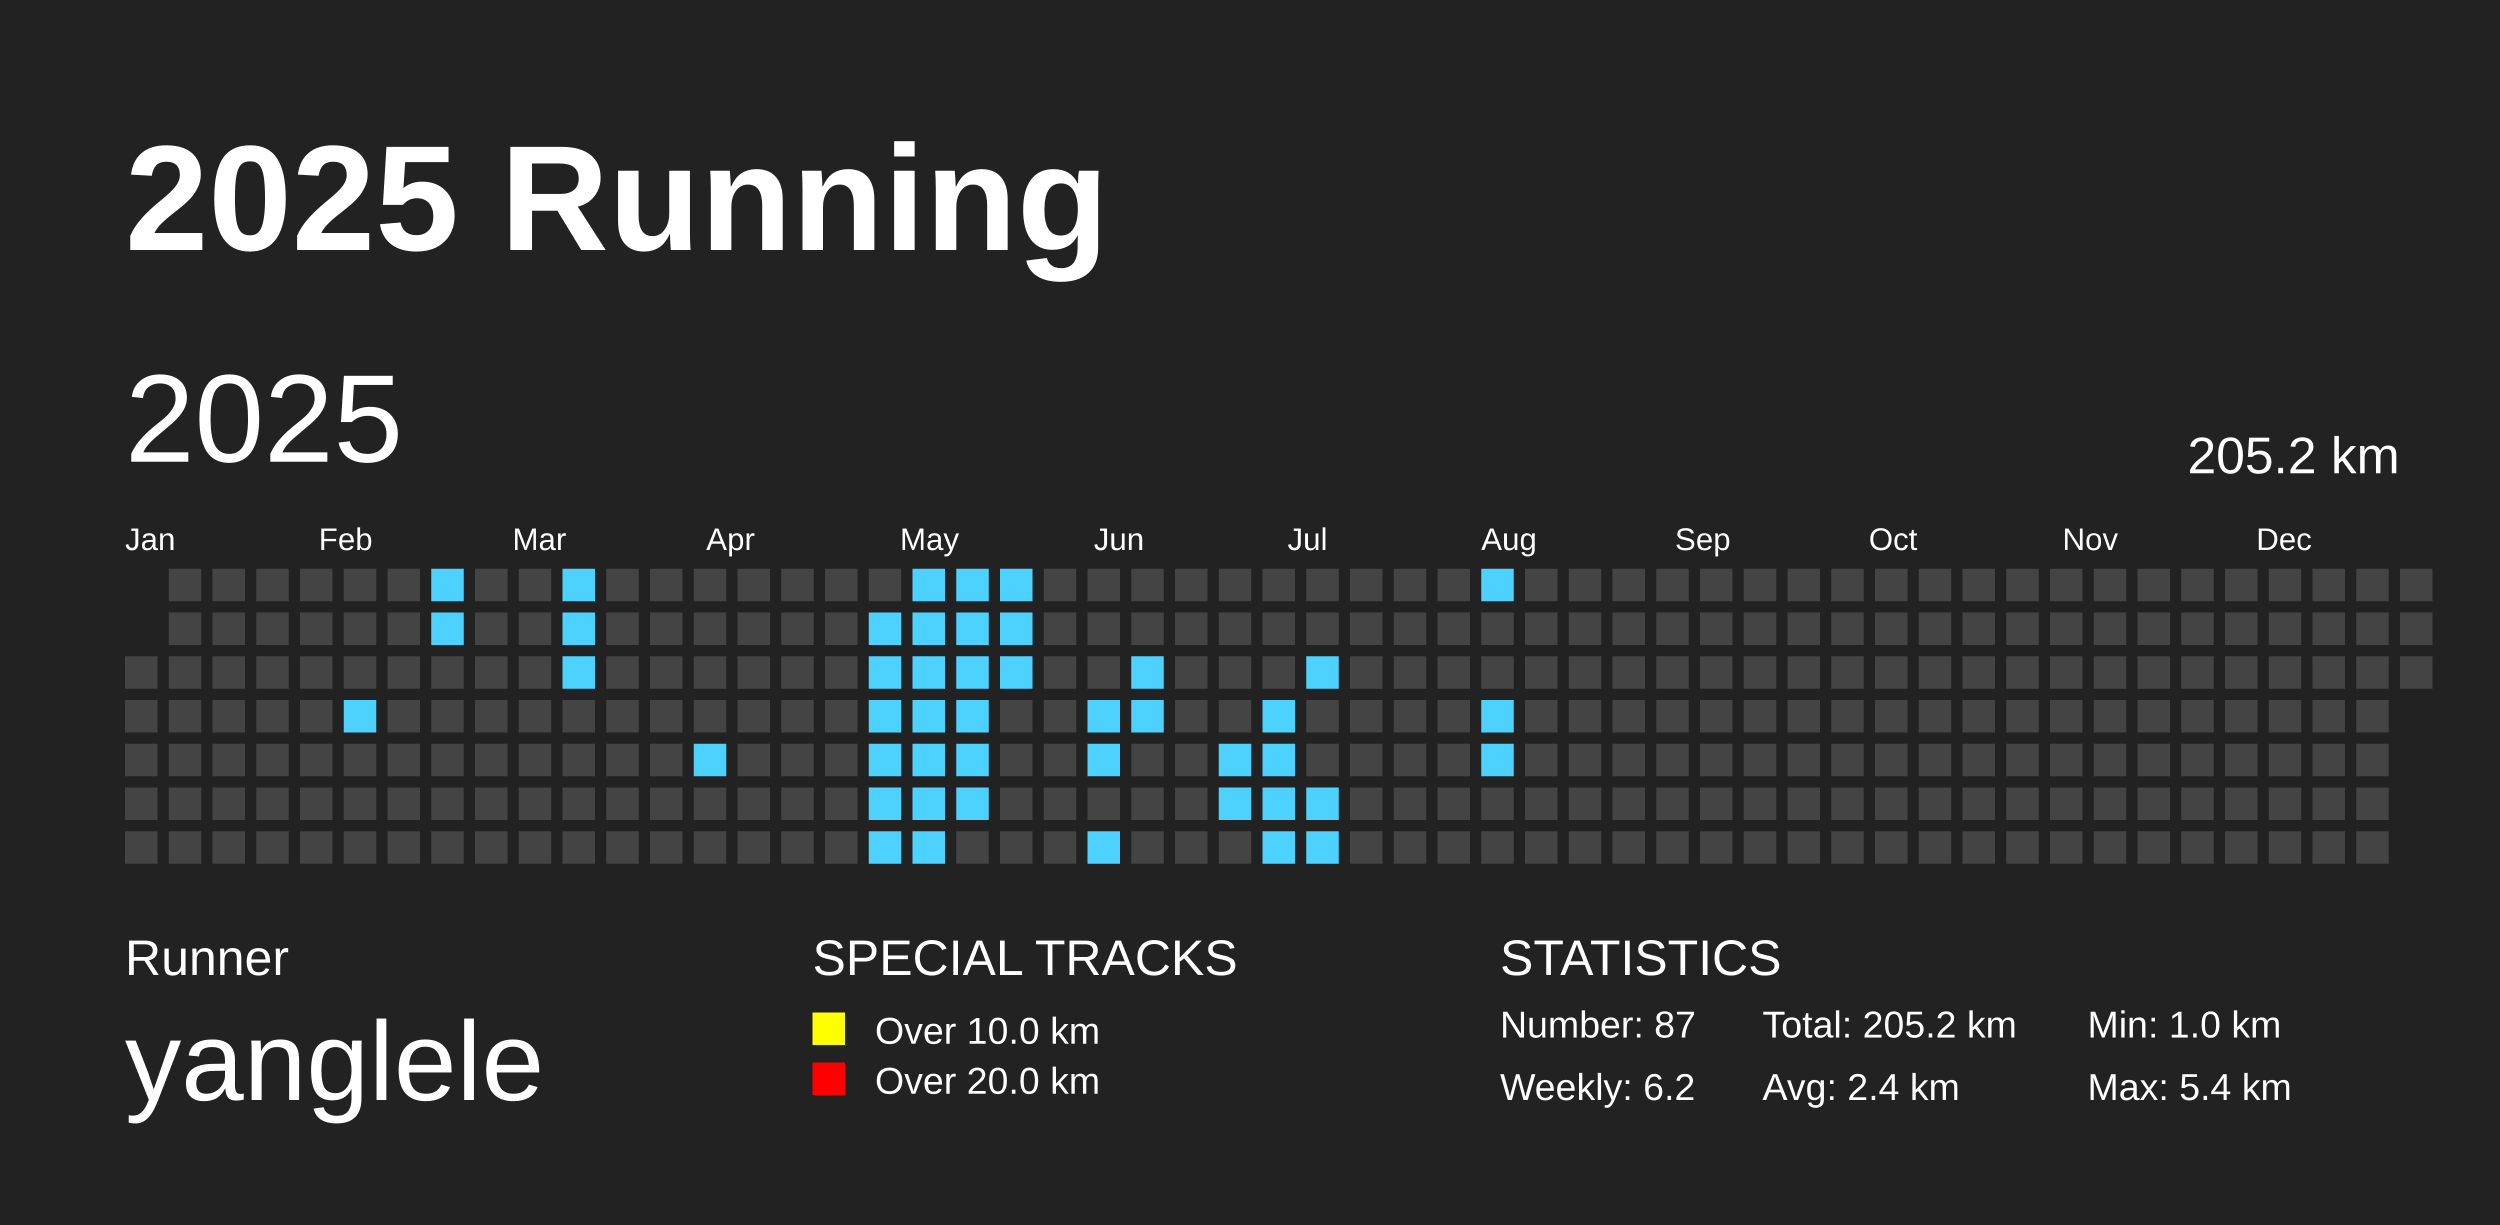
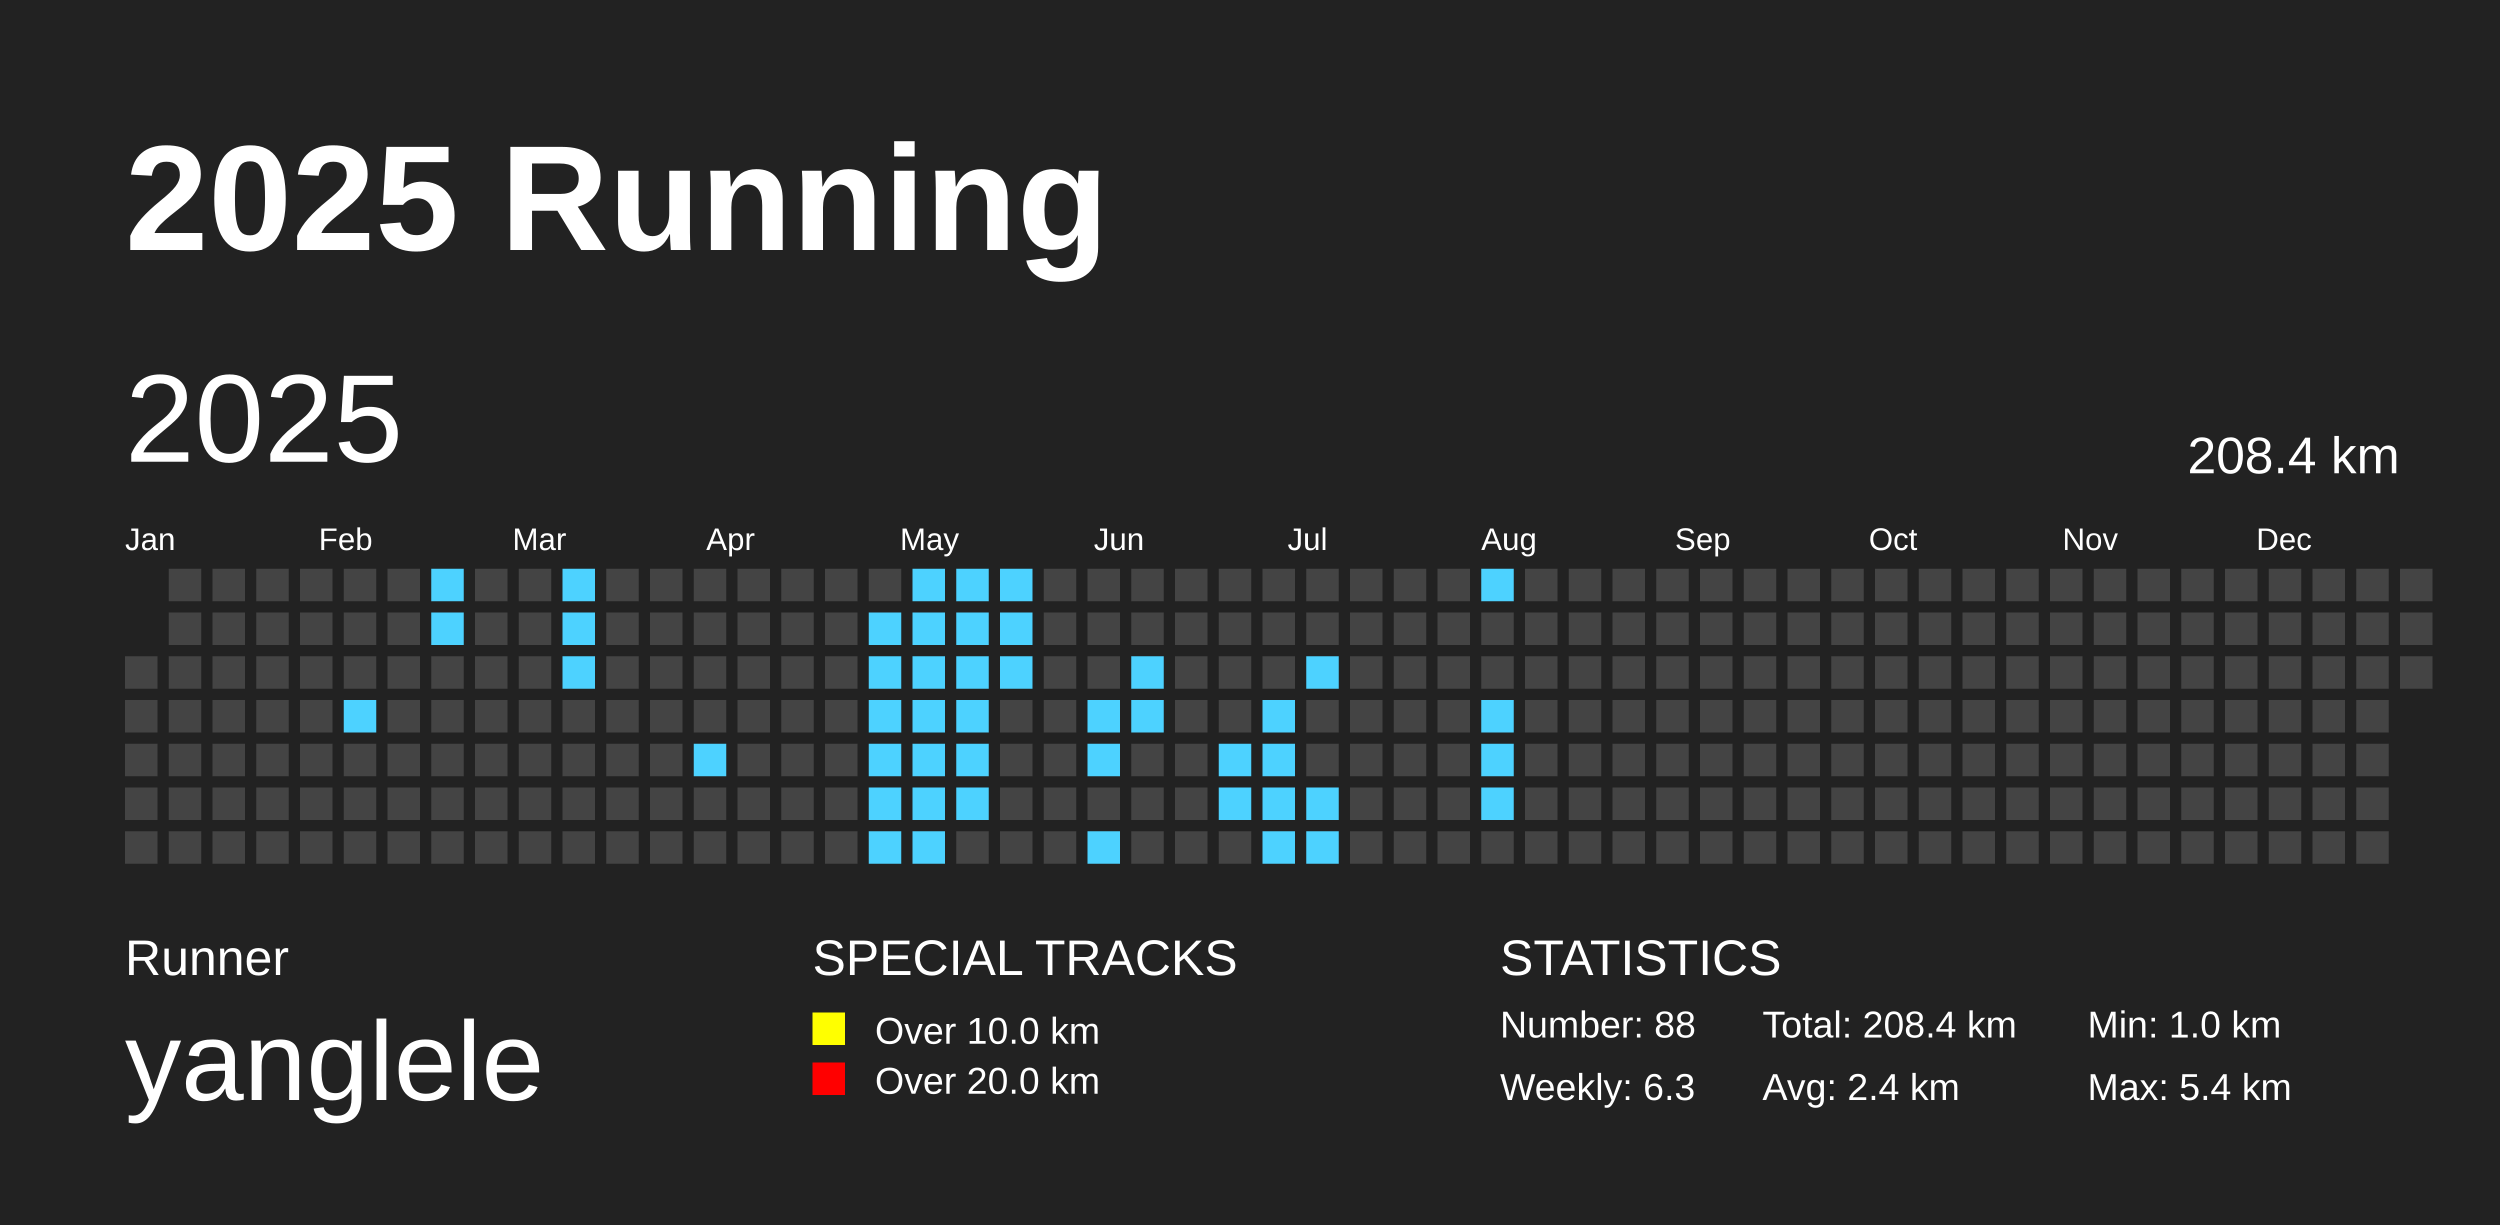
<svg xmlns="http://www.w3.org/2000/svg" baseProfile="full" height="98mm" version="1.1" viewBox="0,0,200,98" width="200mm">
  <defs />
  <rect fill="#222222" height="98" width="200" x="0" y="0" />
  <text fill="#FFFFFF" style="font-size:12px; font-family:Arial; font-weight:bold;" x="10" y="20">2025 Running</text>
  <text fill="#FFFFFF" style="font-size:4px; font-family:Arial" x="10" y="78">Runner</text>
  <text fill="#FFFFFF" style="font-size:9px; font-family:Arial" x="10" y="88">yanglele</text>
  <text fill="#FFFFFF" style="font-size:4px; font-family:Arial" x="65" y="78">SPECIAL TRACKS</text>
  <rect fill="yellow" height="2.6" width="2.6" x="65" y="81" />
  <text fill="#FFFFFF" style="font-size:3px; font-family:Arial" x="70" y="83.5">Over 10.0 km</text>
  <rect fill="red" height="2.6" width="2.6" x="65" y="85" />
  <text fill="#FFFFFF" style="font-size:3px; font-family:Arial" x="70" y="87.5">Over 20.0 km</text>
  <text fill="#FFFFFF" style="font-size:4px; font-family:Arial" x="120" y="78">STATISTICS</text>
-   <text fill="#FFFFFF" style="font-size:3px; font-family:Arial" x="120" y="83">Number: 87</text>
-   <text fill="#FFFFFF" style="font-size:3px; font-family:Arial" x="120" y="88">Weekly: 6.2</text>
-   <text fill="#FFFFFF" style="font-size:3px; font-family:Arial" x="141" y="83">Total: 205.2 km</text>
+   <text fill="#FFFFFF" style="font-size:3px; font-family:Arial" x="120" y="83">Number: 88</text>
+   <text fill="#FFFFFF" style="font-size:3px; font-family:Arial" x="120" y="88">Weekly: 6.3</text>
+   <text fill="#FFFFFF" style="font-size:3px; font-family:Arial" x="141" y="83">Total: 208.4 km</text>
  <text fill="#FFFFFF" style="font-size:3px; font-family:Arial" x="141" y="88">Avg: 2.4 km</text>
  <text fill="#FFFFFF" style="font-size:3px; font-family:Arial" x="167" y="83">Min: 1.0 km</text>
  <text fill="#FFFFFF" style="font-size:3px; font-family:Arial" x="167" y="88">Max: 5.4 km</text>
  <text dominant-baseline="hanging" fill="#FFFFFF" style="font-size:10.0px; font-family:Arial;" x="10" y="30">2025</text>
-   <text dominant-baseline="hanging" fill="#FFFFFF" style="font-size:4.125px; font-family:Arial;" x="175" y="35">205.2 km</text>
+   <text dominant-baseline="hanging" fill="#FFFFFF" style="font-size:4.125px; font-family:Arial;" x="175" y="35">208.4 km</text>
  <text fill="#FFFFFF" style="font-size:2.5px; font-family:Arial" x="10.0" y="44">Jan</text>
  <text fill="#FFFFFF" style="font-size:2.5px; font-family:Arial" x="25.5" y="44">Feb</text>
  <text fill="#FFFFFF" style="font-size:2.5px; font-family:Arial" x="41.0" y="44">Mar</text>
  <text fill="#FFFFFF" style="font-size:2.5px; font-family:Arial" x="56.5" y="44">Apr</text>
  <text fill="#FFFFFF" style="font-size:2.5px; font-family:Arial" x="72.0" y="44">May</text>
  <text fill="#FFFFFF" style="font-size:2.5px; font-family:Arial" x="87.5" y="44">Jun</text>
  <text fill="#FFFFFF" style="font-size:2.5px; font-family:Arial" x="103.0" y="44">Jul</text>
  <text fill="#FFFFFF" style="font-size:2.5px; font-family:Arial" x="118.5" y="44">Aug</text>
  <text fill="#FFFFFF" style="font-size:2.5px; font-family:Arial" x="134.0" y="44">Sep</text>
  <text fill="#FFFFFF" style="font-size:2.5px; font-family:Arial" x="149.5" y="44">Oct</text>
  <text fill="#FFFFFF" style="font-size:2.5px; font-family:Arial" x="165.0" y="44">Nov</text>
  <text fill="#FFFFFF" style="font-size:2.5px; font-family:Arial" x="180.5" y="44">Dec</text>
  <rect fill="#444444" height="2.6" width="2.6" x="10.0" y="52.5" />
  <rect fill="#444444" height="2.6" width="2.6" x="10.0" y="56.0" />
  <rect fill="#444444" height="2.6" width="2.6" x="10.0" y="59.5" />
  <rect fill="#444444" height="2.6" width="2.6" x="10.0" y="63.0" />
  <rect fill="#444444" height="2.6" width="2.6" x="10.0" y="66.5" />
  <rect fill="#444444" height="2.6" width="2.6" x="13.5" y="45.5" />
  <rect fill="#444444" height="2.6" width="2.6" x="13.5" y="49.0" />
  <rect fill="#444444" height="2.6" width="2.6" x="13.5" y="52.5" />
  <rect fill="#444444" height="2.6" width="2.6" x="13.5" y="56.0" />
  <rect fill="#444444" height="2.6" width="2.6" x="13.5" y="59.5" />
  <rect fill="#444444" height="2.6" width="2.6" x="13.5" y="63.0" />
  <rect fill="#444444" height="2.6" width="2.6" x="13.5" y="66.5" />
  <rect fill="#444444" height="2.6" width="2.6" x="17.0" y="45.5" />
  <rect fill="#444444" height="2.6" width="2.6" x="17.0" y="49.0" />
  <rect fill="#444444" height="2.6" width="2.6" x="17.0" y="52.5" />
  <rect fill="#444444" height="2.6" width="2.6" x="17.0" y="56.0" />
  <rect fill="#444444" height="2.6" width="2.6" x="17.0" y="59.5" />
  <rect fill="#444444" height="2.6" width="2.6" x="17.0" y="63.0" />
  <rect fill="#444444" height="2.6" width="2.6" x="17.0" y="66.5" />
  <rect fill="#444444" height="2.6" width="2.6" x="20.5" y="45.5" />
  <rect fill="#444444" height="2.6" width="2.6" x="20.5" y="49.0" />
  <rect fill="#444444" height="2.6" width="2.6" x="20.5" y="52.5" />
  <rect fill="#444444" height="2.6" width="2.6" x="20.5" y="56.0" />
  <rect fill="#444444" height="2.6" width="2.6" x="20.5" y="59.5" />
  <rect fill="#444444" height="2.6" width="2.6" x="20.5" y="63.0" />
  <rect fill="#444444" height="2.6" width="2.6" x="20.5" y="66.5" />
  <rect fill="#444444" height="2.6" width="2.6" x="24.0" y="45.5" />
  <rect fill="#444444" height="2.6" width="2.6" x="24.0" y="49.0" />
  <rect fill="#444444" height="2.6" width="2.6" x="24.0" y="52.5" />
  <rect fill="#444444" height="2.6" width="2.6" x="24.0" y="56.0" />
  <rect fill="#444444" height="2.6" width="2.6" x="24.0" y="59.5" />
  <rect fill="#444444" height="2.6" width="2.6" x="24.0" y="63.0" />
  <rect fill="#444444" height="2.6" width="2.6" x="24.0" y="66.5" />
  <rect fill="#444444" height="2.6" width="2.6" x="27.5" y="45.5" />
  <rect fill="#444444" height="2.6" width="2.6" x="27.5" y="49.0" />
  <rect fill="#444444" height="2.6" width="2.6" x="27.5" y="52.5" />
  <rect fill="#4DD2FF" height="2.6" width="2.6" x="27.5" y="56.0" />
  <rect fill="#444444" height="2.6" width="2.6" x="27.5" y="59.5" />
  <rect fill="#444444" height="2.6" width="2.6" x="27.5" y="63.0" />
  <rect fill="#444444" height="2.6" width="2.6" x="27.5" y="66.5" />
  <rect fill="#444444" height="2.6" width="2.6" x="31.0" y="45.5" />
  <rect fill="#444444" height="2.6" width="2.6" x="31.0" y="49.0" />
  <rect fill="#444444" height="2.6" width="2.6" x="31.0" y="52.5" />
  <rect fill="#444444" height="2.6" width="2.6" x="31.0" y="56.0" />
  <rect fill="#444444" height="2.6" width="2.6" x="31.0" y="59.5" />
  <rect fill="#444444" height="2.6" width="2.6" x="31.0" y="63.0" />
  <rect fill="#444444" height="2.6" width="2.6" x="31.0" y="66.5" />
  <rect fill="#4DD2FF" height="2.6" width="2.6" x="34.5" y="45.5" />
  <rect fill="#4DD2FF" height="2.6" width="2.6" x="34.5" y="49.0" />
  <rect fill="#444444" height="2.6" width="2.6" x="34.5" y="52.5" />
  <rect fill="#444444" height="2.6" width="2.6" x="34.5" y="56.0" />
  <rect fill="#444444" height="2.6" width="2.6" x="34.5" y="59.5" />
  <rect fill="#444444" height="2.6" width="2.6" x="34.5" y="63.0" />
  <rect fill="#444444" height="2.6" width="2.6" x="34.5" y="66.5" />
  <rect fill="#444444" height="2.6" width="2.6" x="38.0" y="45.5" />
  <rect fill="#444444" height="2.6" width="2.6" x="38.0" y="49.0" />
  <rect fill="#444444" height="2.6" width="2.6" x="38.0" y="52.5" />
  <rect fill="#444444" height="2.6" width="2.6" x="38.0" y="56.0" />
  <rect fill="#444444" height="2.6" width="2.6" x="38.0" y="59.5" />
  <rect fill="#444444" height="2.6" width="2.6" x="38.0" y="63.0" />
  <rect fill="#444444" height="2.6" width="2.6" x="38.0" y="66.5" />
  <rect fill="#444444" height="2.6" width="2.6" x="41.5" y="45.5" />
  <rect fill="#444444" height="2.6" width="2.6" x="41.5" y="49.0" />
  <rect fill="#444444" height="2.6" width="2.6" x="41.5" y="52.5" />
  <rect fill="#444444" height="2.6" width="2.6" x="41.5" y="56.0" />
  <rect fill="#444444" height="2.6" width="2.6" x="41.5" y="59.5" />
  <rect fill="#444444" height="2.6" width="2.6" x="41.5" y="63.0" />
  <rect fill="#444444" height="2.6" width="2.6" x="41.5" y="66.5" />
  <rect fill="#4DD2FF" height="2.6" width="2.6" x="45.0" y="45.5" />
  <rect fill="#4DD2FF" height="2.6" width="2.6" x="45.0" y="49.0" />
  <rect fill="#4DD2FF" height="2.6" width="2.6" x="45.0" y="52.5" />
  <rect fill="#444444" height="2.6" width="2.6" x="45.0" y="56.0" />
  <rect fill="#444444" height="2.6" width="2.6" x="45.0" y="59.5" />
  <rect fill="#444444" height="2.6" width="2.6" x="45.0" y="63.0" />
  <rect fill="#444444" height="2.6" width="2.6" x="45.0" y="66.5" />
  <rect fill="#444444" height="2.6" width="2.6" x="48.5" y="45.5" />
  <rect fill="#444444" height="2.6" width="2.6" x="48.5" y="49.0" />
  <rect fill="#444444" height="2.6" width="2.6" x="48.5" y="52.5" />
  <rect fill="#444444" height="2.6" width="2.6" x="48.5" y="56.0" />
  <rect fill="#444444" height="2.6" width="2.6" x="48.5" y="59.5" />
  <rect fill="#444444" height="2.6" width="2.6" x="48.5" y="63.0" />
  <rect fill="#444444" height="2.6" width="2.6" x="48.5" y="66.5" />
  <rect fill="#444444" height="2.6" width="2.6" x="52.0" y="45.5" />
  <rect fill="#444444" height="2.6" width="2.6" x="52.0" y="49.0" />
  <rect fill="#444444" height="2.6" width="2.6" x="52.0" y="52.5" />
  <rect fill="#444444" height="2.6" width="2.6" x="52.0" y="56.0" />
  <rect fill="#444444" height="2.6" width="2.6" x="52.0" y="59.5" />
  <rect fill="#444444" height="2.6" width="2.6" x="52.0" y="63.0" />
  <rect fill="#444444" height="2.6" width="2.6" x="52.0" y="66.5" />
  <rect fill="#444444" height="2.6" width="2.6" x="55.5" y="45.5" />
  <rect fill="#444444" height="2.6" width="2.6" x="55.5" y="49.0" />
  <rect fill="#444444" height="2.6" width="2.6" x="55.5" y="52.5" />
  <rect fill="#444444" height="2.6" width="2.6" x="55.5" y="56.0" />
  <rect fill="#4DD2FF" height="2.6" width="2.6" x="55.5" y="59.5" />
  <rect fill="#444444" height="2.6" width="2.6" x="55.5" y="63.0" />
  <rect fill="#444444" height="2.6" width="2.6" x="55.5" y="66.5" />
  <rect fill="#444444" height="2.6" width="2.6" x="59.0" y="45.5" />
  <rect fill="#444444" height="2.6" width="2.6" x="59.0" y="49.0" />
  <rect fill="#444444" height="2.6" width="2.6" x="59.0" y="52.5" />
  <rect fill="#444444" height="2.6" width="2.6" x="59.0" y="56.0" />
  <rect fill="#444444" height="2.6" width="2.6" x="59.0" y="59.5" />
  <rect fill="#444444" height="2.6" width="2.6" x="59.0" y="63.0" />
  <rect fill="#444444" height="2.6" width="2.6" x="59.0" y="66.5" />
  <rect fill="#444444" height="2.6" width="2.6" x="62.5" y="45.5" />
  <rect fill="#444444" height="2.6" width="2.6" x="62.5" y="49.0" />
  <rect fill="#444444" height="2.6" width="2.6" x="62.5" y="52.5" />
  <rect fill="#444444" height="2.6" width="2.6" x="62.5" y="56.0" />
  <rect fill="#444444" height="2.6" width="2.6" x="62.5" y="59.5" />
  <rect fill="#444444" height="2.6" width="2.6" x="62.5" y="63.0" />
  <rect fill="#444444" height="2.6" width="2.6" x="62.5" y="66.5" />
  <rect fill="#444444" height="2.6" width="2.6" x="66.0" y="45.5" />
  <rect fill="#444444" height="2.6" width="2.6" x="66.0" y="49.0" />
  <rect fill="#444444" height="2.6" width="2.6" x="66.0" y="52.5" />
  <rect fill="#444444" height="2.6" width="2.6" x="66.0" y="56.0" />
  <rect fill="#444444" height="2.6" width="2.6" x="66.0" y="59.5" />
  <rect fill="#444444" height="2.6" width="2.6" x="66.0" y="63.0" />
  <rect fill="#444444" height="2.6" width="2.6" x="66.0" y="66.5" />
  <rect fill="#444444" height="2.6" width="2.6" x="69.5" y="45.5" />
  <rect fill="#4DD2FF" height="2.6" width="2.6" x="69.5" y="49.0" />
  <rect fill="#4DD2FF" height="2.6" width="2.6" x="69.5" y="52.5" />
  <rect fill="#4DD2FF" height="2.6" width="2.6" x="69.5" y="56.0" />
  <rect fill="#4DD2FF" height="2.6" width="2.6" x="69.5" y="59.5" />
  <rect fill="#4DD2FF" height="2.6" width="2.6" x="69.5" y="63.0" />
  <rect fill="#4DD2FF" height="2.6" width="2.6" x="69.5" y="66.5" />
  <rect fill="#4DD2FF" height="2.6" width="2.6" x="73.0" y="45.5" />
  <rect fill="#4DD2FF" height="2.6" width="2.6" x="73.0" y="49.0" />
  <rect fill="#4DD2FF" height="2.6" width="2.6" x="73.0" y="52.5" />
  <rect fill="#4DD2FF" height="2.6" width="2.6" x="73.0" y="56.0" />
  <rect fill="#4DD2FF" height="2.6" width="2.6" x="73.0" y="59.5" />
  <rect fill="#4DD2FF" height="2.6" width="2.6" x="73.0" y="63.0" />
  <rect fill="#4DD2FF" height="2.6" width="2.6" x="73.0" y="66.5" />
  <rect fill="#4DD2FF" height="2.6" width="2.6" x="76.5" y="45.5" />
  <rect fill="#4DD2FF" height="2.6" width="2.6" x="76.5" y="49.0" />
  <rect fill="#4DD2FF" height="2.6" width="2.6" x="76.5" y="52.5" />
  <rect fill="#4DD2FF" height="2.6" width="2.6" x="76.5" y="56.0" />
  <rect fill="#4DD2FF" height="2.6" width="2.6" x="76.5" y="59.5" />
  <rect fill="#4DD2FF" height="2.6" width="2.6" x="76.5" y="63.0" />
  <rect fill="#444444" height="2.6" width="2.6" x="76.5" y="66.5" />
  <rect fill="#4DD2FF" height="2.6" width="2.6" x="80.0" y="45.5" />
  <rect fill="#4DD2FF" height="2.6" width="2.6" x="80.0" y="49.0" />
  <rect fill="#4DD2FF" height="2.6" width="2.6" x="80.0" y="52.5" />
  <rect fill="#444444" height="2.6" width="2.6" x="80.0" y="56.0" />
  <rect fill="#444444" height="2.6" width="2.6" x="80.0" y="59.5" />
  <rect fill="#444444" height="2.6" width="2.6" x="80.0" y="63.0" />
  <rect fill="#444444" height="2.6" width="2.6" x="80.0" y="66.5" />
  <rect fill="#444444" height="2.6" width="2.6" x="83.5" y="45.5" />
  <rect fill="#444444" height="2.6" width="2.6" x="83.5" y="49.0" />
  <rect fill="#444444" height="2.6" width="2.6" x="83.5" y="52.5" />
  <rect fill="#444444" height="2.6" width="2.6" x="83.5" y="56.0" />
  <rect fill="#444444" height="2.6" width="2.6" x="83.5" y="59.5" />
  <rect fill="#444444" height="2.6" width="2.6" x="83.5" y="63.0" />
  <rect fill="#444444" height="2.6" width="2.6" x="83.5" y="66.5" />
  <rect fill="#444444" height="2.6" width="2.6" x="87.0" y="45.5" />
  <rect fill="#444444" height="2.6" width="2.6" x="87.0" y="49.0" />
  <rect fill="#444444" height="2.6" width="2.6" x="87.0" y="52.5" />
  <rect fill="#4DD2FF" height="2.6" width="2.6" x="87.0" y="56.0" />
  <rect fill="#4DD2FF" height="2.6" width="2.6" x="87.0" y="59.5" />
  <rect fill="#444444" height="2.6" width="2.6" x="87.0" y="63.0" />
  <rect fill="#4DD2FF" height="2.6" width="2.6" x="87.0" y="66.5" />
  <rect fill="#444444" height="2.6" width="2.6" x="90.5" y="45.5" />
  <rect fill="#444444" height="2.6" width="2.6" x="90.5" y="49.0" />
  <rect fill="#4DD2FF" height="2.6" width="2.6" x="90.5" y="52.5" />
  <rect fill="#4DD2FF" height="2.6" width="2.6" x="90.5" y="56.0" />
  <rect fill="#444444" height="2.6" width="2.6" x="90.5" y="59.5" />
  <rect fill="#444444" height="2.6" width="2.6" x="90.5" y="63.0" />
  <rect fill="#444444" height="2.6" width="2.6" x="90.5" y="66.5" />
  <rect fill="#444444" height="2.6" width="2.6" x="94.0" y="45.5" />
  <rect fill="#444444" height="2.6" width="2.6" x="94.0" y="49.0" />
  <rect fill="#444444" height="2.6" width="2.6" x="94.0" y="52.5" />
  <rect fill="#444444" height="2.6" width="2.6" x="94.0" y="56.0" />
  <rect fill="#444444" height="2.6" width="2.6" x="94.0" y="59.5" />
  <rect fill="#444444" height="2.6" width="2.6" x="94.0" y="63.0" />
  <rect fill="#444444" height="2.6" width="2.6" x="94.0" y="66.5" />
  <rect fill="#444444" height="2.6" width="2.6" x="97.5" y="45.5" />
  <rect fill="#444444" height="2.6" width="2.6" x="97.5" y="49.0" />
  <rect fill="#444444" height="2.6" width="2.6" x="97.5" y="52.5" />
  <rect fill="#444444" height="2.6" width="2.6" x="97.5" y="56.0" />
  <rect fill="#4DD2FF" height="2.6" width="2.6" x="97.5" y="59.5" />
  <rect fill="#4DD2FF" height="2.6" width="2.6" x="97.5" y="63.0" />
  <rect fill="#444444" height="2.6" width="2.6" x="97.5" y="66.5" />
  <rect fill="#444444" height="2.6" width="2.6" x="101.0" y="45.5" />
  <rect fill="#444444" height="2.6" width="2.6" x="101.0" y="49.0" />
  <rect fill="#444444" height="2.6" width="2.6" x="101.0" y="52.5" />
  <rect fill="#4DD2FF" height="2.6" width="2.6" x="101.0" y="56.0" />
  <rect fill="#4DD2FF" height="2.6" width="2.6" x="101.0" y="59.5" />
  <rect fill="#4DD2FF" height="2.6" width="2.6" x="101.0" y="63.0" />
  <rect fill="#4DD2FF" height="2.6" width="2.6" x="101.0" y="66.5" />
  <rect fill="#444444" height="2.6" width="2.6" x="104.5" y="45.5" />
  <rect fill="#444444" height="2.6" width="2.6" x="104.5" y="49.0" />
  <rect fill="#4DD2FF" height="2.6" width="2.6" x="104.5" y="52.5" />
  <rect fill="#444444" height="2.6" width="2.6" x="104.5" y="56.0" />
  <rect fill="#444444" height="2.6" width="2.6" x="104.5" y="59.5" />
  <rect fill="#4DD2FF" height="2.6" width="2.6" x="104.5" y="63.0" />
  <rect fill="#4DD2FF" height="2.6" width="2.6" x="104.5" y="66.5" />
  <rect fill="#444444" height="2.6" width="2.6" x="108.0" y="45.5" />
  <rect fill="#444444" height="2.6" width="2.6" x="108.0" y="49.0" />
  <rect fill="#444444" height="2.6" width="2.6" x="108.0" y="52.5" />
  <rect fill="#444444" height="2.6" width="2.6" x="108.0" y="56.0" />
  <rect fill="#444444" height="2.6" width="2.6" x="108.0" y="59.5" />
  <rect fill="#444444" height="2.6" width="2.6" x="108.0" y="63.0" />
  <rect fill="#444444" height="2.6" width="2.6" x="108.0" y="66.5" />
  <rect fill="#444444" height="2.6" width="2.6" x="111.5" y="45.5" />
  <rect fill="#444444" height="2.6" width="2.6" x="111.5" y="49.0" />
  <rect fill="#444444" height="2.6" width="2.6" x="111.5" y="52.5" />
  <rect fill="#444444" height="2.6" width="2.6" x="111.5" y="56.0" />
  <rect fill="#444444" height="2.6" width="2.6" x="111.5" y="59.5" />
  <rect fill="#444444" height="2.6" width="2.6" x="111.5" y="63.0" />
  <rect fill="#444444" height="2.6" width="2.6" x="111.5" y="66.5" />
  <rect fill="#444444" height="2.6" width="2.6" x="115.0" y="45.5" />
  <rect fill="#444444" height="2.6" width="2.6" x="115.0" y="49.0" />
  <rect fill="#444444" height="2.6" width="2.6" x="115.0" y="52.5" />
  <rect fill="#444444" height="2.6" width="2.6" x="115.0" y="56.0" />
  <rect fill="#444444" height="2.6" width="2.6" x="115.0" y="59.5" />
  <rect fill="#444444" height="2.6" width="2.6" x="115.0" y="63.0" />
  <rect fill="#444444" height="2.6" width="2.6" x="115.0" y="66.5" />
  <rect fill="#4DD2FF" height="2.6" width="2.6" x="118.5" y="45.5" />
  <rect fill="#444444" height="2.6" width="2.6" x="118.5" y="49.0" />
  <rect fill="#444444" height="2.6" width="2.6" x="118.5" y="52.5" />
  <rect fill="#4DD2FF" height="2.6" width="2.6" x="118.5" y="56.0" />
  <rect fill="#4DD2FF" height="2.6" width="2.6" x="118.5" y="59.5" />
-   <rect fill="#444444" height="2.6" width="2.6" x="118.5" y="63.0" />
+   <rect fill="#4DD2FF" height="2.6" width="2.6" x="118.5" y="63.0" />
  <rect fill="#444444" height="2.6" width="2.6" x="118.5" y="66.5" />
  <rect fill="#444444" height="2.6" width="2.6" x="122.0" y="45.5" />
  <rect fill="#444444" height="2.6" width="2.6" x="122.0" y="49.0" />
  <rect fill="#444444" height="2.6" width="2.6" x="122.0" y="52.5" />
  <rect fill="#444444" height="2.6" width="2.6" x="122.0" y="56.0" />
  <rect fill="#444444" height="2.6" width="2.6" x="122.0" y="59.5" />
  <rect fill="#444444" height="2.6" width="2.6" x="122.0" y="63.0" />
  <rect fill="#444444" height="2.6" width="2.6" x="122.0" y="66.5" />
  <rect fill="#444444" height="2.6" width="2.6" x="125.5" y="45.5" />
  <rect fill="#444444" height="2.6" width="2.6" x="125.5" y="49.0" />
  <rect fill="#444444" height="2.6" width="2.6" x="125.5" y="52.5" />
  <rect fill="#444444" height="2.6" width="2.6" x="125.5" y="56.0" />
  <rect fill="#444444" height="2.6" width="2.6" x="125.5" y="59.5" />
  <rect fill="#444444" height="2.6" width="2.6" x="125.5" y="63.0" />
  <rect fill="#444444" height="2.6" width="2.6" x="125.5" y="66.5" />
  <rect fill="#444444" height="2.6" width="2.6" x="129.0" y="45.5" />
  <rect fill="#444444" height="2.6" width="2.6" x="129.0" y="49.0" />
  <rect fill="#444444" height="2.6" width="2.6" x="129.0" y="52.5" />
  <rect fill="#444444" height="2.6" width="2.6" x="129.0" y="56.0" />
  <rect fill="#444444" height="2.6" width="2.6" x="129.0" y="59.5" />
  <rect fill="#444444" height="2.6" width="2.6" x="129.0" y="63.0" />
  <rect fill="#444444" height="2.6" width="2.6" x="129.0" y="66.5" />
  <rect fill="#444444" height="2.6" width="2.6" x="132.5" y="45.5" />
  <rect fill="#444444" height="2.6" width="2.6" x="132.5" y="49.0" />
  <rect fill="#444444" height="2.6" width="2.6" x="132.5" y="52.5" />
  <rect fill="#444444" height="2.6" width="2.6" x="132.5" y="56.0" />
  <rect fill="#444444" height="2.6" width="2.6" x="132.5" y="59.5" />
  <rect fill="#444444" height="2.6" width="2.6" x="132.5" y="63.0" />
  <rect fill="#444444" height="2.6" width="2.6" x="132.5" y="66.5" />
  <rect fill="#444444" height="2.6" width="2.6" x="136.0" y="45.5" />
  <rect fill="#444444" height="2.6" width="2.6" x="136.0" y="49.0" />
  <rect fill="#444444" height="2.6" width="2.6" x="136.0" y="52.5" />
  <rect fill="#444444" height="2.6" width="2.6" x="136.0" y="56.0" />
  <rect fill="#444444" height="2.6" width="2.6" x="136.0" y="59.5" />
  <rect fill="#444444" height="2.6" width="2.6" x="136.0" y="63.0" />
  <rect fill="#444444" height="2.6" width="2.6" x="136.0" y="66.5" />
  <rect fill="#444444" height="2.6" width="2.6" x="139.5" y="45.5" />
  <rect fill="#444444" height="2.6" width="2.6" x="139.5" y="49.0" />
  <rect fill="#444444" height="2.6" width="2.6" x="139.5" y="52.5" />
  <rect fill="#444444" height="2.6" width="2.6" x="139.5" y="56.0" />
  <rect fill="#444444" height="2.6" width="2.6" x="139.5" y="59.5" />
  <rect fill="#444444" height="2.6" width="2.6" x="139.5" y="63.0" />
  <rect fill="#444444" height="2.6" width="2.6" x="139.5" y="66.5" />
  <rect fill="#444444" height="2.6" width="2.6" x="143.0" y="45.5" />
  <rect fill="#444444" height="2.6" width="2.6" x="143.0" y="49.0" />
  <rect fill="#444444" height="2.6" width="2.6" x="143.0" y="52.5" />
  <rect fill="#444444" height="2.6" width="2.6" x="143.0" y="56.0" />
  <rect fill="#444444" height="2.6" width="2.6" x="143.0" y="59.5" />
  <rect fill="#444444" height="2.6" width="2.6" x="143.0" y="63.0" />
  <rect fill="#444444" height="2.6" width="2.6" x="143.0" y="66.5" />
  <rect fill="#444444" height="2.6" width="2.6" x="146.5" y="45.5" />
  <rect fill="#444444" height="2.6" width="2.6" x="146.5" y="49.0" />
  <rect fill="#444444" height="2.6" width="2.6" x="146.5" y="52.5" />
  <rect fill="#444444" height="2.6" width="2.6" x="146.5" y="56.0" />
  <rect fill="#444444" height="2.6" width="2.6" x="146.5" y="59.5" />
  <rect fill="#444444" height="2.6" width="2.6" x="146.5" y="63.0" />
  <rect fill="#444444" height="2.6" width="2.6" x="146.5" y="66.5" />
  <rect fill="#444444" height="2.6" width="2.6" x="150.0" y="45.5" />
  <rect fill="#444444" height="2.6" width="2.6" x="150.0" y="49.0" />
  <rect fill="#444444" height="2.6" width="2.6" x="150.0" y="52.5" />
  <rect fill="#444444" height="2.6" width="2.6" x="150.0" y="56.0" />
  <rect fill="#444444" height="2.6" width="2.6" x="150.0" y="59.5" />
  <rect fill="#444444" height="2.6" width="2.6" x="150.0" y="63.0" />
  <rect fill="#444444" height="2.6" width="2.6" x="150.0" y="66.5" />
  <rect fill="#444444" height="2.6" width="2.6" x="153.5" y="45.5" />
  <rect fill="#444444" height="2.6" width="2.6" x="153.5" y="49.0" />
  <rect fill="#444444" height="2.6" width="2.6" x="153.5" y="52.5" />
  <rect fill="#444444" height="2.6" width="2.6" x="153.5" y="56.0" />
  <rect fill="#444444" height="2.6" width="2.6" x="153.5" y="59.5" />
  <rect fill="#444444" height="2.6" width="2.6" x="153.5" y="63.0" />
  <rect fill="#444444" height="2.6" width="2.6" x="153.5" y="66.5" />
  <rect fill="#444444" height="2.6" width="2.6" x="157.0" y="45.5" />
  <rect fill="#444444" height="2.6" width="2.6" x="157.0" y="49.0" />
  <rect fill="#444444" height="2.6" width="2.6" x="157.0" y="52.5" />
  <rect fill="#444444" height="2.6" width="2.6" x="157.0" y="56.0" />
  <rect fill="#444444" height="2.6" width="2.6" x="157.0" y="59.5" />
  <rect fill="#444444" height="2.6" width="2.6" x="157.0" y="63.0" />
  <rect fill="#444444" height="2.6" width="2.6" x="157.0" y="66.5" />
  <rect fill="#444444" height="2.6" width="2.6" x="160.5" y="45.5" />
  <rect fill="#444444" height="2.6" width="2.6" x="160.5" y="49.0" />
  <rect fill="#444444" height="2.6" width="2.6" x="160.5" y="52.5" />
  <rect fill="#444444" height="2.6" width="2.6" x="160.5" y="56.0" />
  <rect fill="#444444" height="2.6" width="2.6" x="160.5" y="59.5" />
  <rect fill="#444444" height="2.6" width="2.6" x="160.5" y="63.0" />
  <rect fill="#444444" height="2.6" width="2.6" x="160.5" y="66.5" />
  <rect fill="#444444" height="2.6" width="2.6" x="164.0" y="45.5" />
  <rect fill="#444444" height="2.6" width="2.6" x="164.0" y="49.0" />
  <rect fill="#444444" height="2.6" width="2.6" x="164.0" y="52.5" />
  <rect fill="#444444" height="2.6" width="2.6" x="164.0" y="56.0" />
  <rect fill="#444444" height="2.6" width="2.6" x="164.0" y="59.5" />
  <rect fill="#444444" height="2.6" width="2.6" x="164.0" y="63.0" />
  <rect fill="#444444" height="2.6" width="2.6" x="164.0" y="66.5" />
  <rect fill="#444444" height="2.6" width="2.6" x="167.5" y="45.5" />
  <rect fill="#444444" height="2.6" width="2.6" x="167.5" y="49.0" />
  <rect fill="#444444" height="2.6" width="2.6" x="167.5" y="52.5" />
  <rect fill="#444444" height="2.6" width="2.6" x="167.5" y="56.0" />
  <rect fill="#444444" height="2.6" width="2.6" x="167.5" y="59.5" />
  <rect fill="#444444" height="2.6" width="2.6" x="167.5" y="63.0" />
  <rect fill="#444444" height="2.6" width="2.6" x="167.5" y="66.5" />
  <rect fill="#444444" height="2.6" width="2.6" x="171.0" y="45.5" />
  <rect fill="#444444" height="2.6" width="2.6" x="171.0" y="49.0" />
  <rect fill="#444444" height="2.6" width="2.6" x="171.0" y="52.5" />
  <rect fill="#444444" height="2.6" width="2.6" x="171.0" y="56.0" />
  <rect fill="#444444" height="2.6" width="2.6" x="171.0" y="59.5" />
  <rect fill="#444444" height="2.6" width="2.6" x="171.0" y="63.0" />
  <rect fill="#444444" height="2.6" width="2.6" x="171.0" y="66.5" />
  <rect fill="#444444" height="2.6" width="2.6" x="174.5" y="45.5" />
  <rect fill="#444444" height="2.6" width="2.6" x="174.5" y="49.0" />
  <rect fill="#444444" height="2.6" width="2.6" x="174.5" y="52.5" />
  <rect fill="#444444" height="2.6" width="2.6" x="174.5" y="56.0" />
  <rect fill="#444444" height="2.6" width="2.6" x="174.5" y="59.5" />
  <rect fill="#444444" height="2.6" width="2.6" x="174.5" y="63.0" />
  <rect fill="#444444" height="2.6" width="2.6" x="174.5" y="66.5" />
  <rect fill="#444444" height="2.6" width="2.6" x="178.0" y="45.5" />
  <rect fill="#444444" height="2.6" width="2.6" x="178.0" y="49.0" />
  <rect fill="#444444" height="2.6" width="2.6" x="178.0" y="52.5" />
  <rect fill="#444444" height="2.6" width="2.6" x="178.0" y="56.0" />
  <rect fill="#444444" height="2.6" width="2.6" x="178.0" y="59.5" />
  <rect fill="#444444" height="2.6" width="2.6" x="178.0" y="63.0" />
  <rect fill="#444444" height="2.6" width="2.6" x="178.0" y="66.5" />
  <rect fill="#444444" height="2.6" width="2.6" x="181.5" y="45.5" />
  <rect fill="#444444" height="2.6" width="2.6" x="181.5" y="49.0" />
  <rect fill="#444444" height="2.6" width="2.6" x="181.5" y="52.5" />
  <rect fill="#444444" height="2.6" width="2.6" x="181.5" y="56.0" />
  <rect fill="#444444" height="2.6" width="2.6" x="181.5" y="59.5" />
  <rect fill="#444444" height="2.6" width="2.6" x="181.5" y="63.0" />
  <rect fill="#444444" height="2.6" width="2.6" x="181.5" y="66.5" />
  <rect fill="#444444" height="2.6" width="2.6" x="185.0" y="45.5" />
  <rect fill="#444444" height="2.6" width="2.6" x="185.0" y="49.0" />
  <rect fill="#444444" height="2.6" width="2.6" x="185.0" y="52.5" />
  <rect fill="#444444" height="2.6" width="2.6" x="185.0" y="56.0" />
  <rect fill="#444444" height="2.6" width="2.6" x="185.0" y="59.5" />
  <rect fill="#444444" height="2.6" width="2.6" x="185.0" y="63.0" />
  <rect fill="#444444" height="2.6" width="2.6" x="185.0" y="66.5" />
  <rect fill="#444444" height="2.6" width="2.6" x="188.5" y="45.5" />
  <rect fill="#444444" height="2.6" width="2.6" x="188.5" y="49.0" />
  <rect fill="#444444" height="2.6" width="2.6" x="188.5" y="52.5" />
  <rect fill="#444444" height="2.6" width="2.6" x="188.5" y="56.0" />
  <rect fill="#444444" height="2.6" width="2.6" x="188.5" y="59.5" />
  <rect fill="#444444" height="2.6" width="2.6" x="188.5" y="63.0" />
  <rect fill="#444444" height="2.6" width="2.6" x="188.5" y="66.5" />
  <rect fill="#444444" height="2.6" width="2.6" x="192.0" y="45.5" />
  <rect fill="#444444" height="2.6" width="2.6" x="192.0" y="49.0" />
  <rect fill="#444444" height="2.6" width="2.6" x="192.0" y="52.5" />
</svg>
